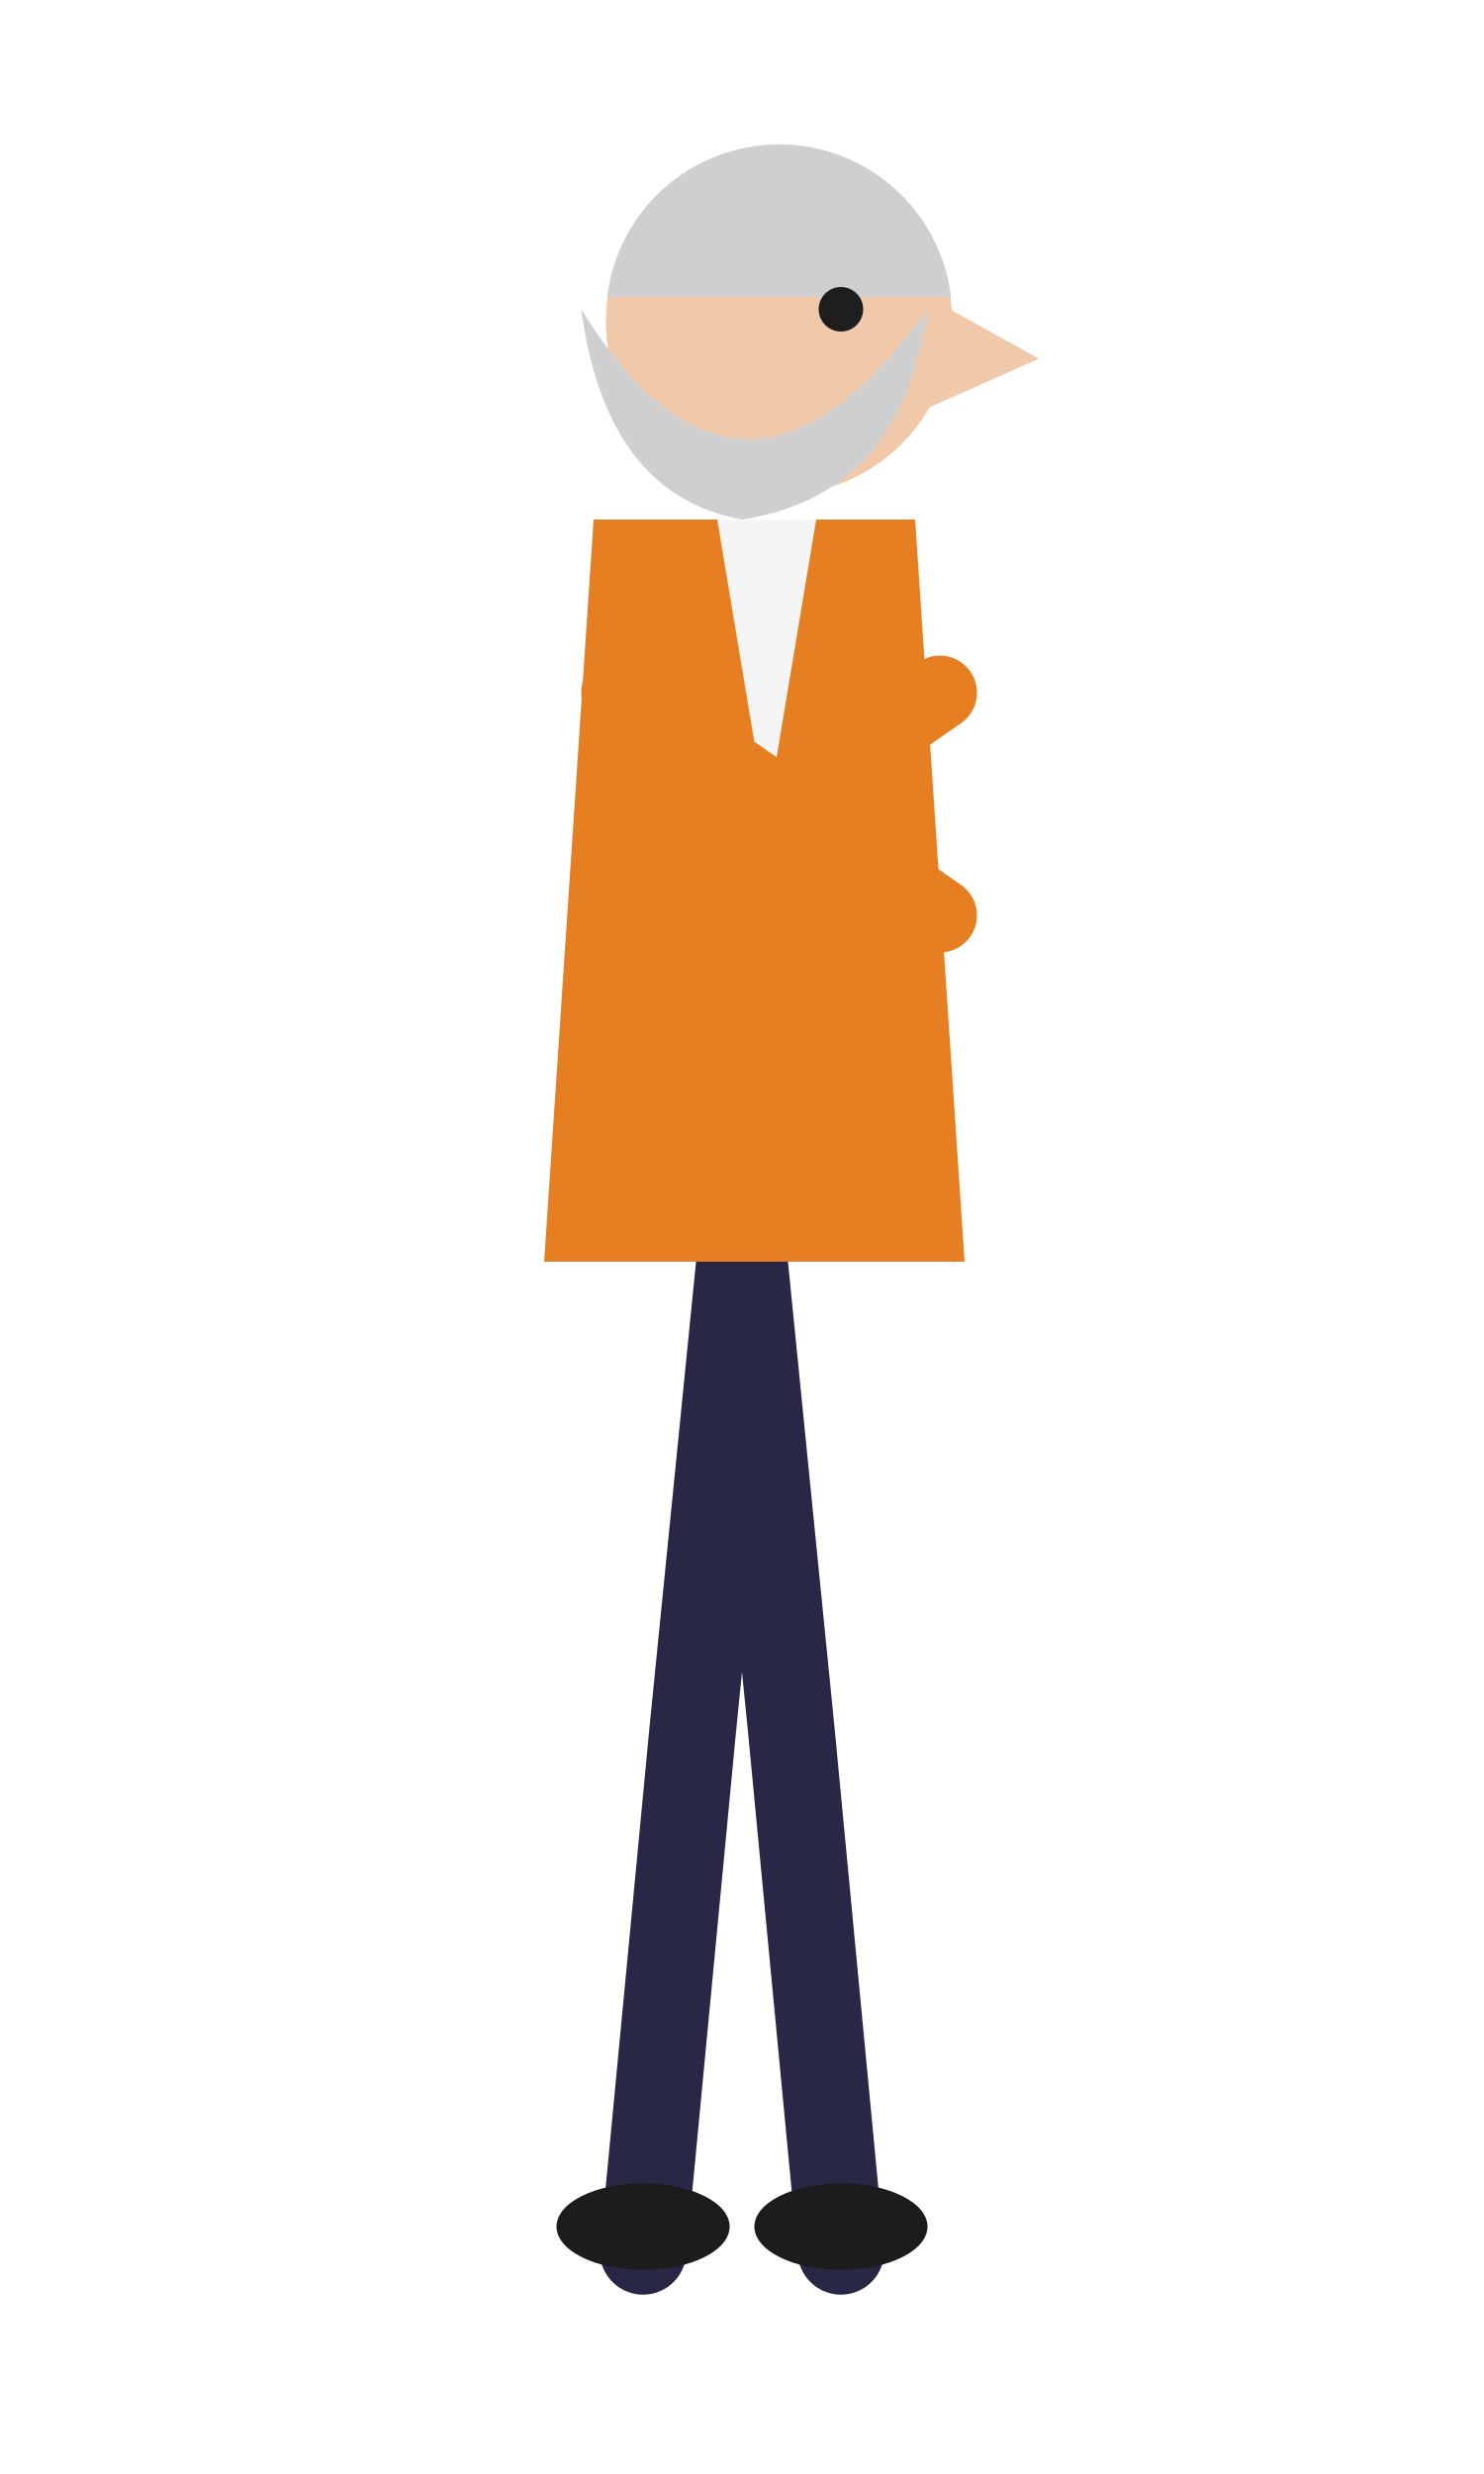
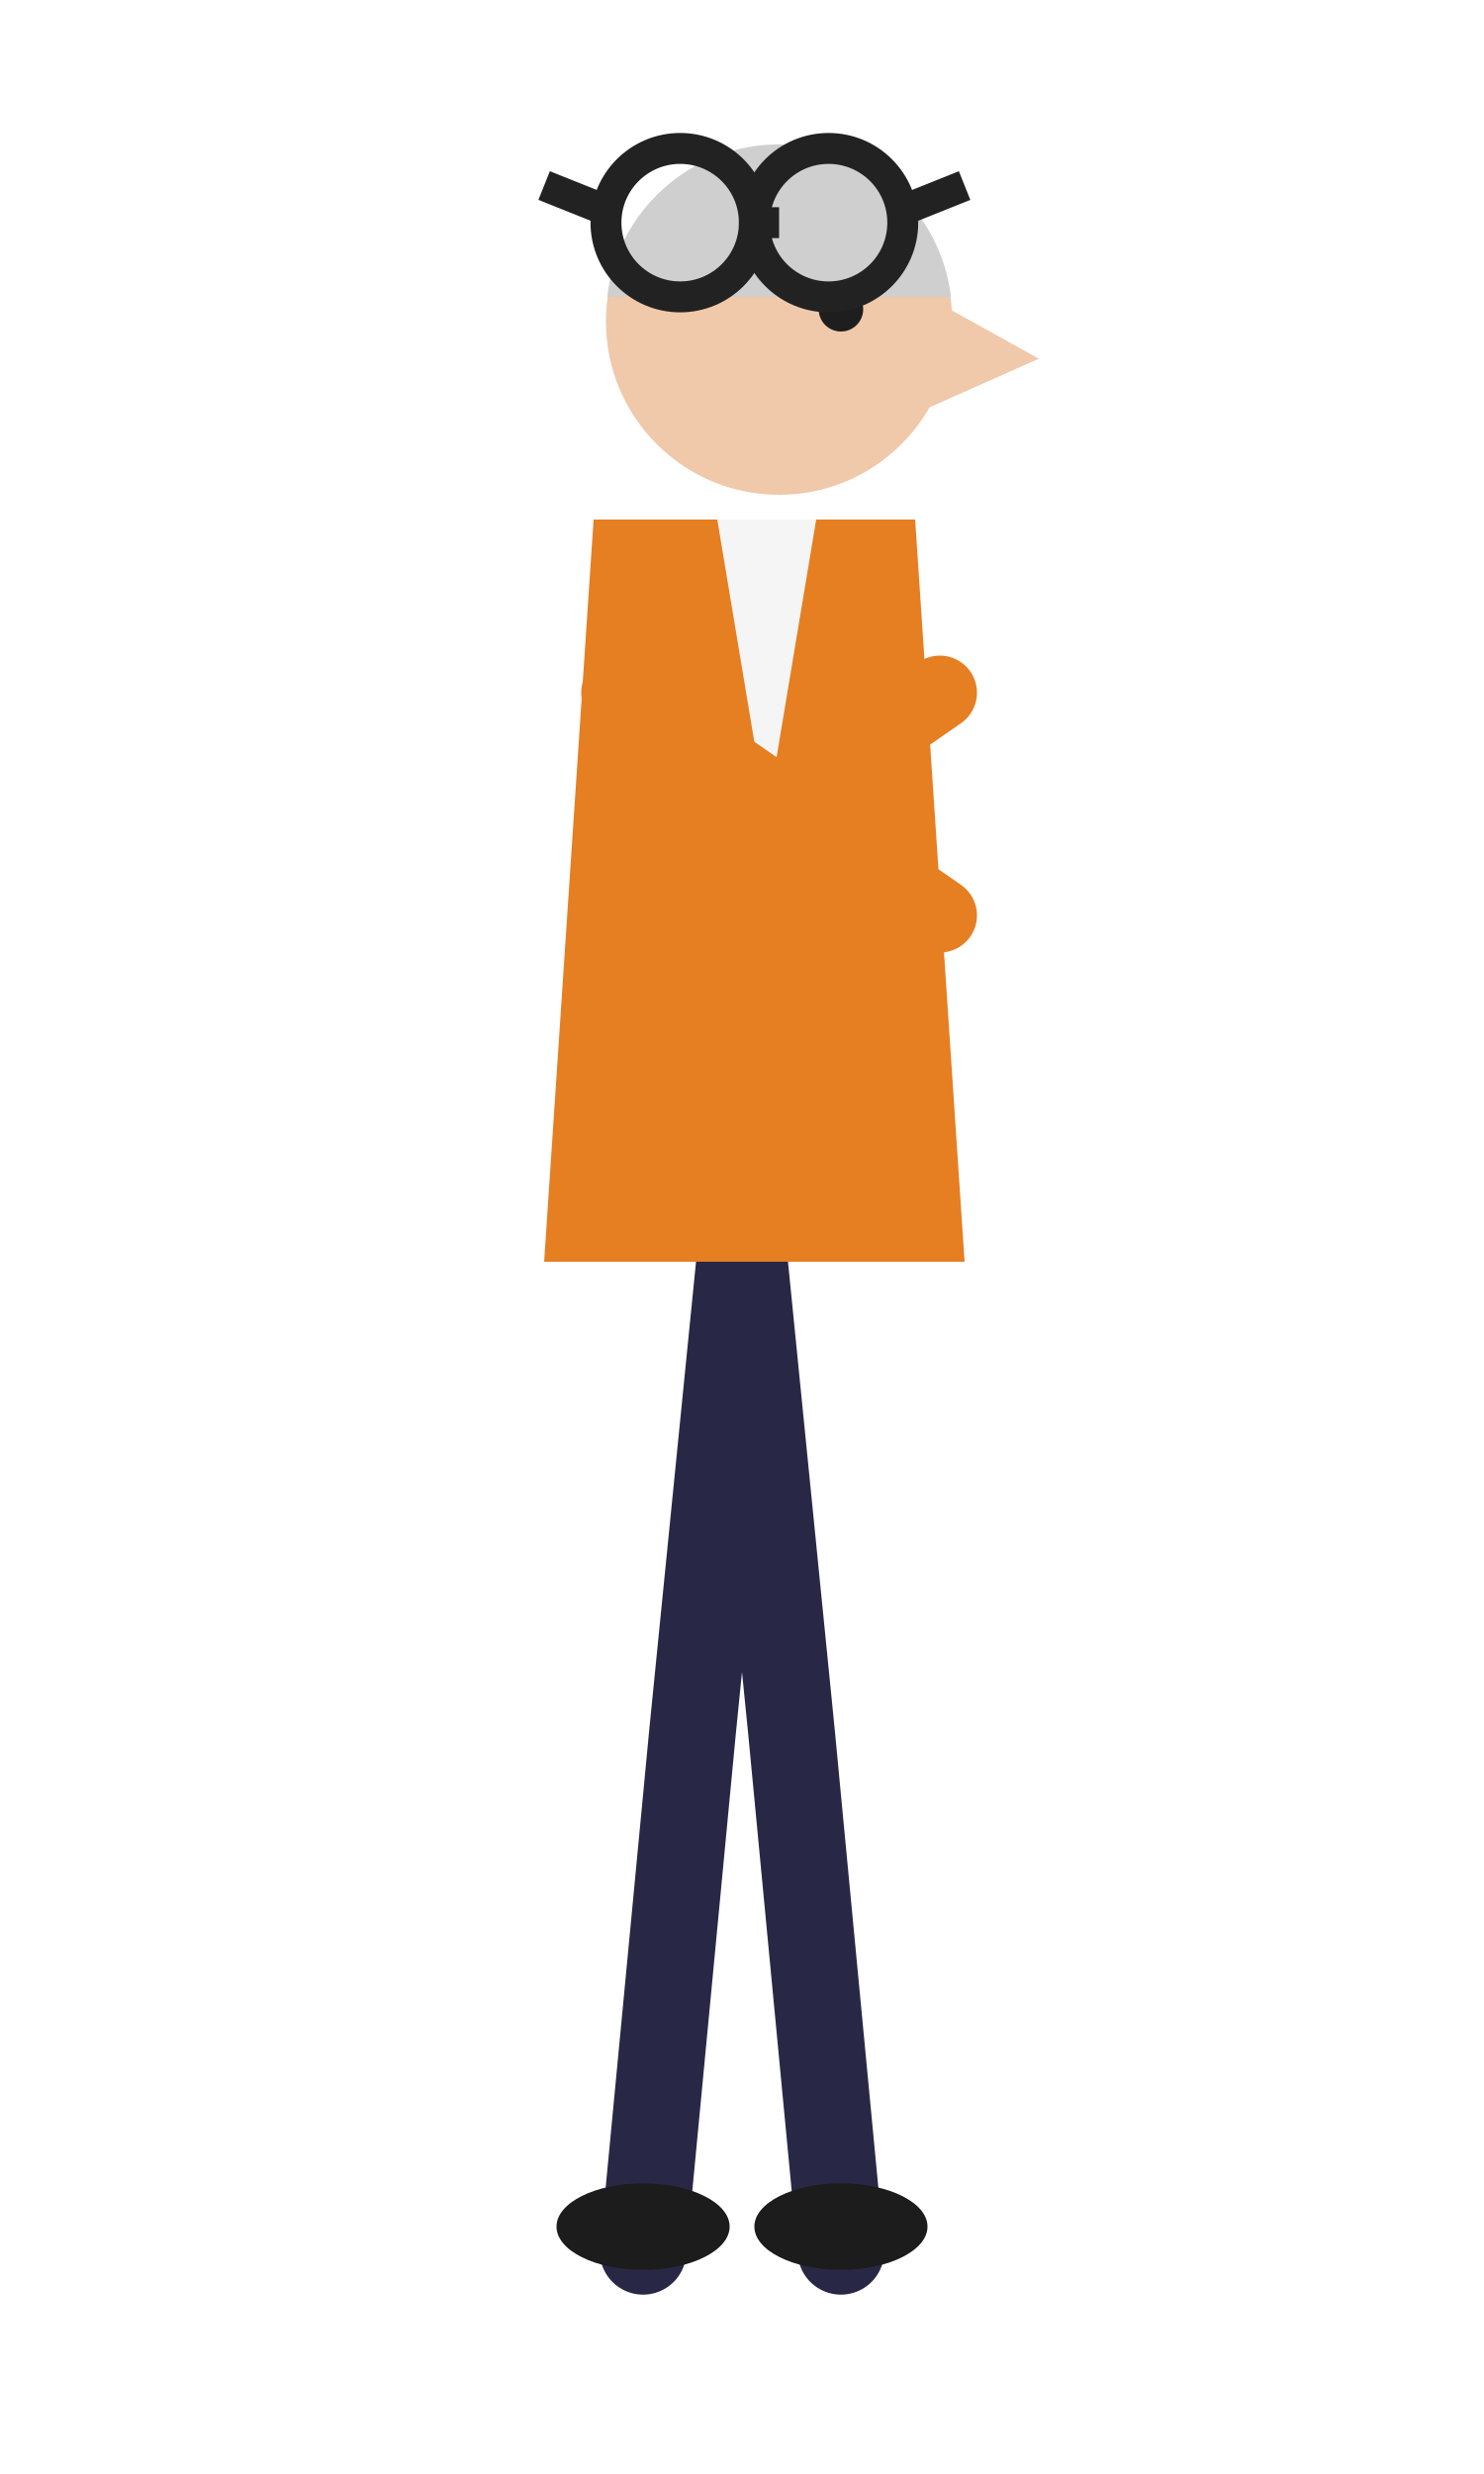
<svg xmlns="http://www.w3.org/2000/svg" viewBox="0 0 120 200" width="120" height="200">
  <g stroke="#282846" stroke-width="7" stroke-linecap="round" fill="none" stroke-linejoin="round">
    <path d="M60 100 L64 140 L68 182 M60 100 L56 140 L52 182" />
  </g>
  <ellipse cx="68" cy="180" rx="7" ry="3.5" fill="#1c1c1c" />
  <ellipse cx="52" cy="180" rx="7" ry="3.5" fill="#1c1c1c" />
  <path d="M48 42 L74 42 L78 102 L44 102 Z" fill="#e67e22" />
  <path d="M58 42 L66 42 L62 66 Z" fill="#f5f5f5" />
  <g stroke="#e67e22" stroke-width="6" stroke-linecap="round" fill="none">
    <path d="M50 56 L76 74 M50 74 L76 56" />
  </g>
  <circle cx="63" cy="26" r="14" fill="#f0c8aa" />
  <path d="M75 24 L84 29 L75 33 Z" fill="#f0c8aa" />
  <path d="M49.1 24 A14 14 0 0 1 76.9 24 Z" fill="#cfcfcf" />
  <circle cx="68" cy="25" r="1.8" fill="#1e1e1e" />
-   <path d="M47 25 Q60 46 75 25 Q73 40 60 42 Q49 40 47 25 Z" fill="#cfcfcf" />
+   <g stroke="#222" stroke-width="2.5" fill="none">
+     <circle cx="55" cy="18" r="6" />
+     <circle cx="67" cy="18" r="6" />
+     <path d="M61 18 L63 18 M49 17 L44 15 M73 17 L78 15" />
+   </g>
</svg>
